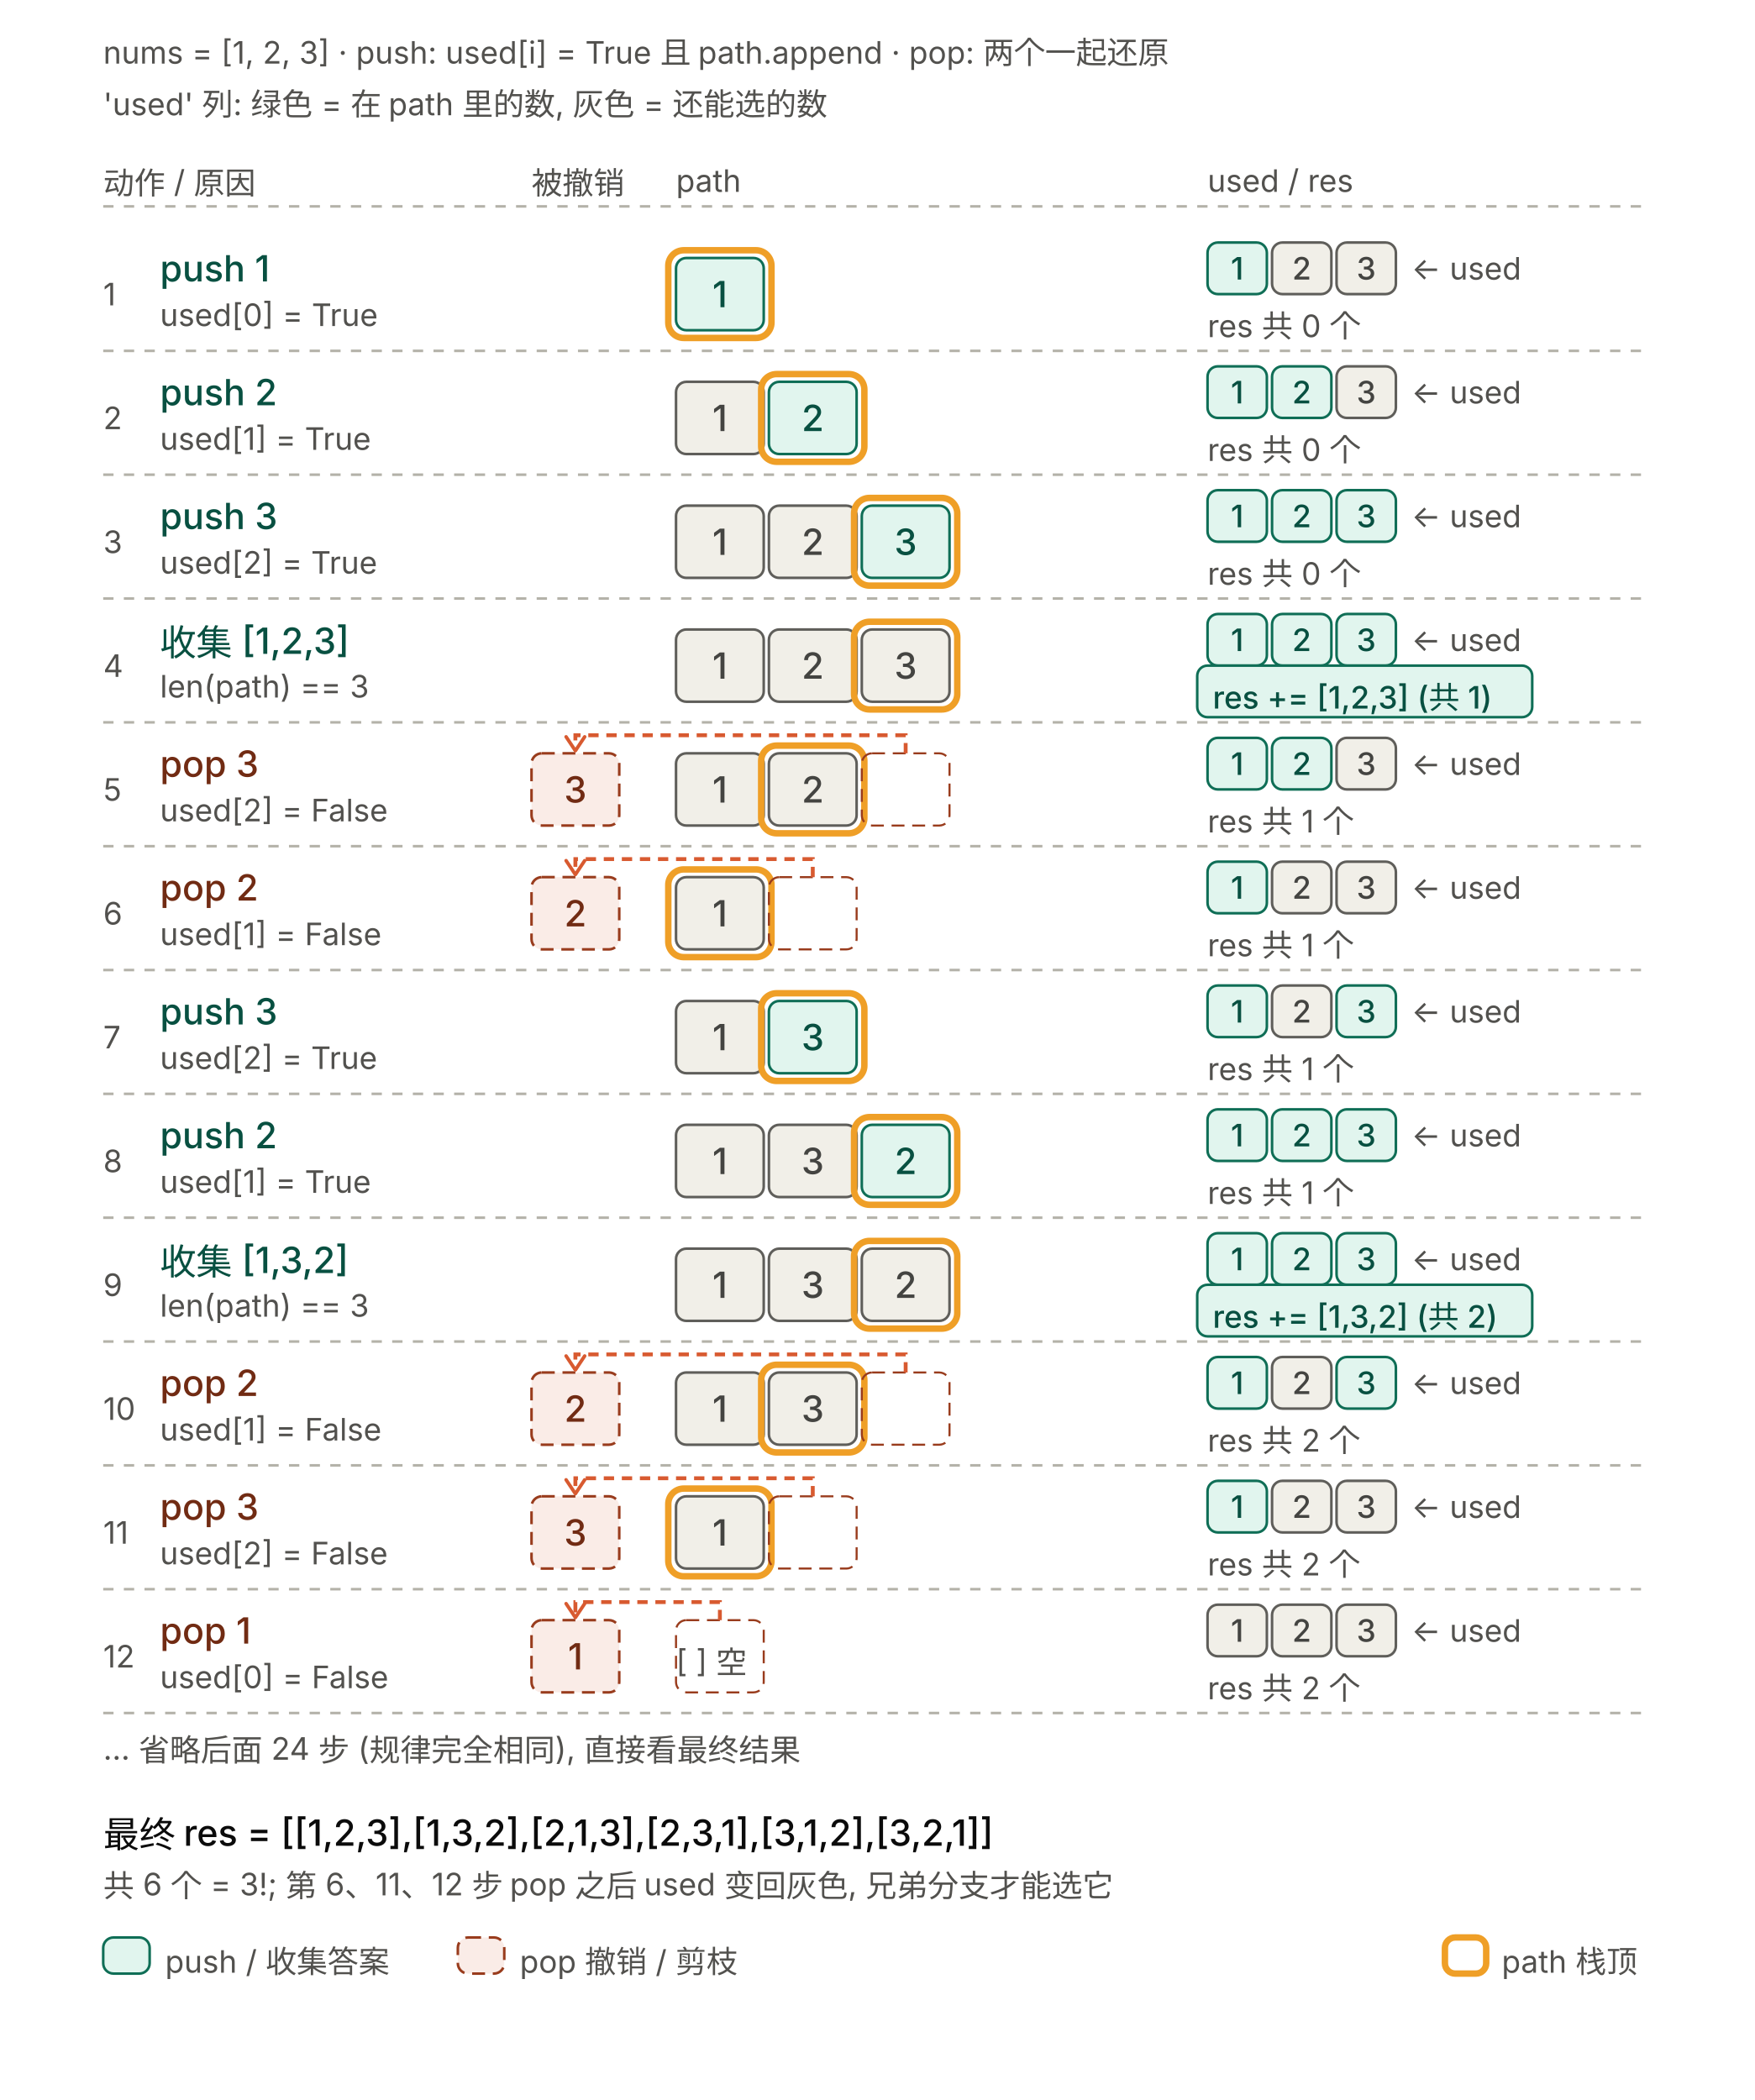
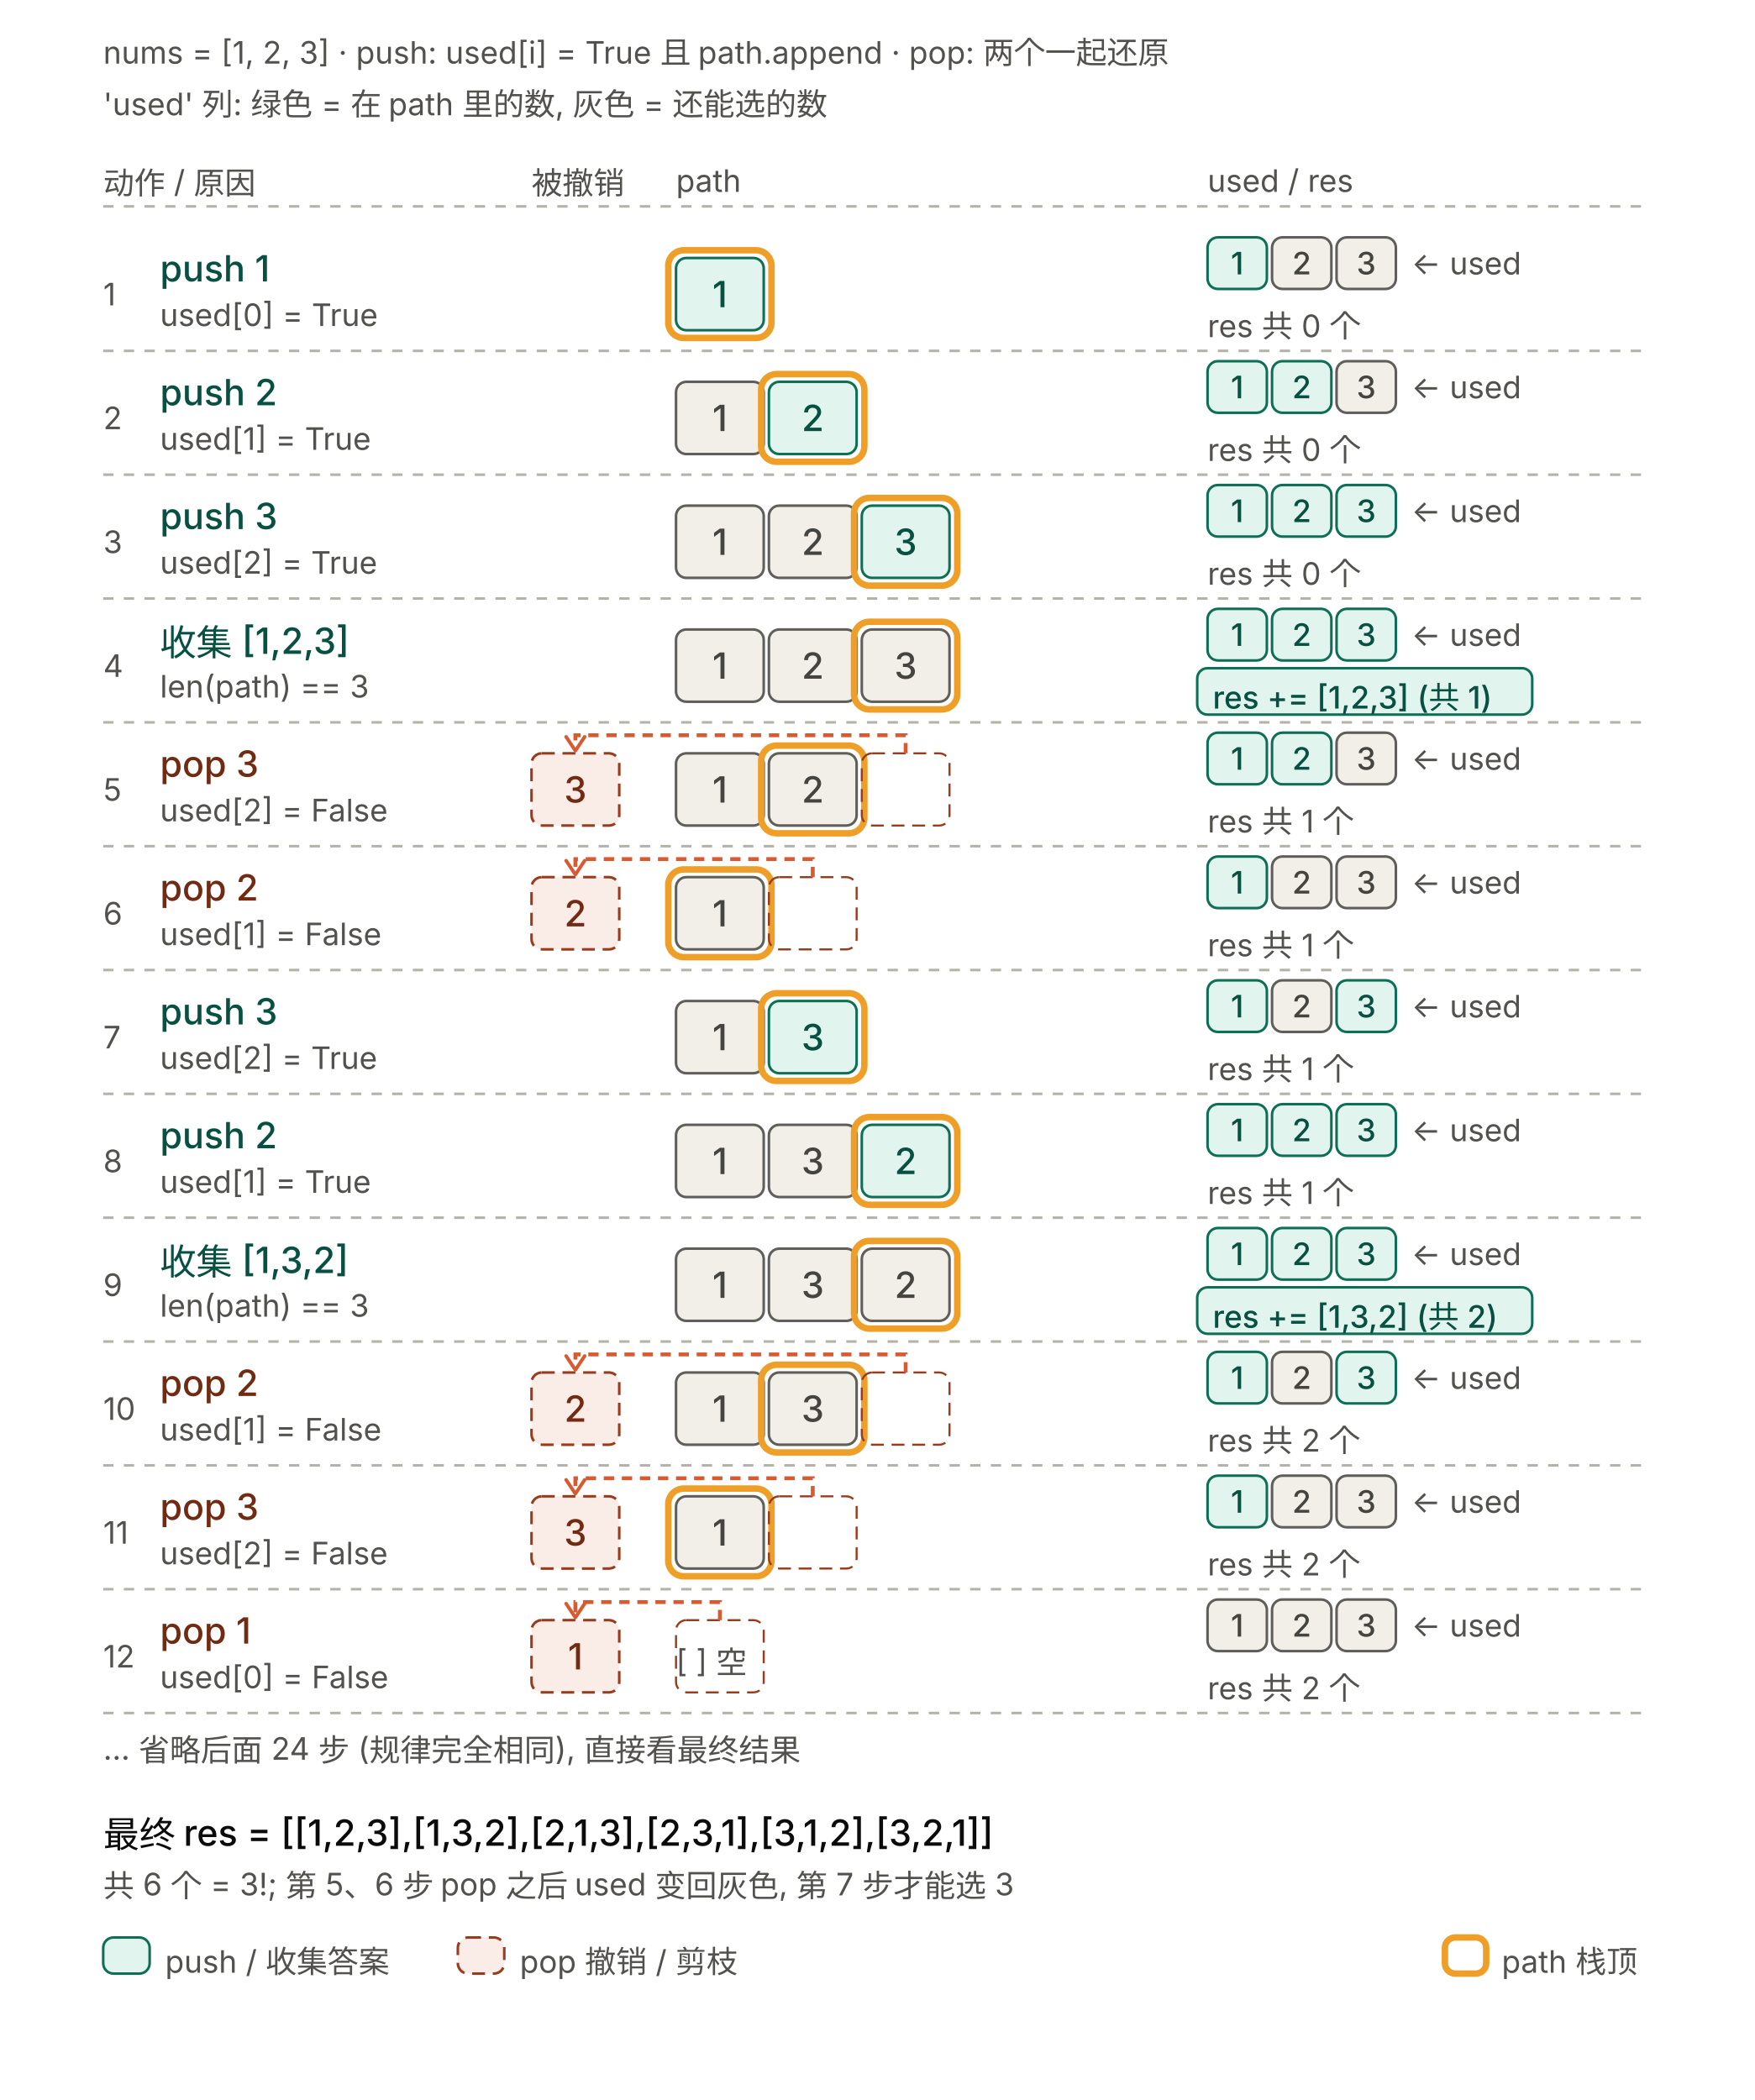
<svg xmlns="http://www.w3.org/2000/svg" width="100%" viewBox="0 0 680 814" role="img" font-family="ui-sans-serif, system-ui, -apple-system, &quot;PingFang SC&quot;, sans-serif">
  <defs>
    <marker id="arrow" viewBox="0 0 10 10" refX="8" refY="5" markerWidth="6" markerHeight="6" orient="auto-start-reverse">
      <path d="M2 1L8 5L2 9" fill="none" stroke="#52514E" stroke-width="1.5" stroke-linecap="round" stroke-linejoin="round" />
    </marker>
    <marker id="arrowG" viewBox="0 0 10 10" refX="8" refY="5" markerWidth="6" markerHeight="6" orient="auto-start-reverse">
      <path d="M2 1L8 5L2 9" fill="none" stroke="#0F6E56" stroke-width="1.5" stroke-linecap="round" stroke-linejoin="round" />
    </marker>
    <marker id="arrowR" viewBox="0 0 10 10" refX="8" refY="5" markerWidth="6" markerHeight="6" orient="auto-start-reverse">
      <path d="M2 1L8 5L2 9" fill="none" stroke="#D85A30" stroke-width="1.5" stroke-linecap="round" stroke-linejoin="round" />
    </marker>
  </defs>
  <text x="40" y="18" font-size="12" fill="#52514E" font-weight="400" text-anchor="start" dominant-baseline="central">nums = [1, 2, 3] · push: used[i] = True 且 path.append · pop: 两个一起还原</text>
  <text x="40" y="38" font-size="12" fill="#52514E" font-weight="400" text-anchor="start" dominant-baseline="central">'used' 列: 绿色 = 在 path 里的数, 灰色 = 还能选的数</text>
  <text x="40" y="70" font-size="12" fill="#52514E" font-weight="400" text-anchor="start" dominant-baseline="central">动作 / 原因</text>
  <text x="206" y="70" font-size="12" fill="#52514E" font-weight="400" text-anchor="start" dominant-baseline="central">被撤销</text>
  <text x="262" y="70" font-size="12" fill="#52514E" font-weight="400" text-anchor="start" dominant-baseline="central">path</text>
  <text x="468" y="70" font-size="12" fill="#52514E" font-weight="400" text-anchor="start" dominant-baseline="central">used / res</text>
  <line x1="40" y1="80" x2="640" y2="80" stroke="#B4B2A9" stroke-width="1" stroke-dasharray="4 4" />
  <text x="40" y="114" font-size="12" fill="#52514E" font-weight="400" text-anchor="start" dominant-baseline="central">1</text>
  <text x="62" y="104" font-size="14" fill="#085041" font-weight="500" text-anchor="start" dominant-baseline="central">push 1</text>
  <text x="62" y="122" font-size="12" fill="#52514E" font-weight="400" text-anchor="start" dominant-baseline="central">used[0] = True</text>
  <rect x="262" y="100" width="34" height="28" rx="4" fill="#E1F5EE" stroke="#0F6E56" stroke-width="1" />
  <text x="279" y="114" font-size="14" fill="#085041" font-weight="500" text-anchor="middle" dominant-baseline="central">1</text>
  <rect x="259" y="97" width="40" height="34" rx="6" fill="none" stroke="#EF9F27" stroke-width="2.5" />
-   <rect x="468" y="94" width="23" height="20" rx="4" fill="#E1F5EE" stroke="#0F6E56" stroke-width="1" />
-   <text x="479.5" y="104" font-size="12" fill="#085041" font-weight="500" text-anchor="middle" dominant-baseline="central">1</text>
-   <rect x="493" y="94" width="23" height="20" rx="4" fill="#F1EFE8" stroke="#5F5E5A" stroke-width="1" />
-   <text x="504.5" y="104" font-size="12" fill="#444441" font-weight="500" text-anchor="middle" dominant-baseline="central">2</text>
-   <rect x="518" y="94" width="23" height="20" rx="4" fill="#F1EFE8" stroke="#5F5E5A" stroke-width="1" />
-   <text x="529.5" y="104" font-size="12" fill="#444441" font-weight="500" text-anchor="middle" dominant-baseline="central">3</text>
-   <text x="547" y="104" font-size="12" fill="#52514E" font-weight="400" text-anchor="start" dominant-baseline="central">← used</text>
+   <rect x="468" y="92" width="23" height="20" rx="4" fill="#E1F5EE" stroke="#0F6E56" stroke-width="1" />
+   <text x="479.5" y="102" font-size="12" fill="#085041" font-weight="500" text-anchor="middle" dominant-baseline="central">1</text>
+   <rect x="493" y="92" width="23" height="20" rx="4" fill="#F1EFE8" stroke="#5F5E5A" stroke-width="1" />
+   <text x="504.5" y="102" font-size="12" fill="#444441" font-weight="500" text-anchor="middle" dominant-baseline="central">2</text>
+   <rect x="518" y="92" width="23" height="20" rx="4" fill="#F1EFE8" stroke="#5F5E5A" stroke-width="1" />
+   <text x="529.5" y="102" font-size="12" fill="#444441" font-weight="500" text-anchor="middle" dominant-baseline="central">3</text>
+   <text x="547" y="102" font-size="12" fill="#52514E" font-weight="400" text-anchor="start" dominant-baseline="central">← used</text>
  <text x="468" y="124" font-size="12" fill="#52514E" font-weight="400" text-anchor="start" dominant-baseline="central">res 共 0 个</text>
  <line x1="40" y1="136" x2="640" y2="136" stroke="#B4B2A9" stroke-width="1" stroke-dasharray="4 4" />
  <text x="40" y="162" font-size="12" fill="#52514E" font-weight="400" text-anchor="start" dominant-baseline="central">2</text>
  <text x="62" y="152" font-size="14" fill="#085041" font-weight="500" text-anchor="start" dominant-baseline="central">push 2</text>
  <text x="62" y="170" font-size="12" fill="#52514E" font-weight="400" text-anchor="start" dominant-baseline="central">used[1] = True</text>
  <rect x="262" y="148" width="34" height="28" rx="4" fill="#F1EFE8" stroke="#5F5E5A" stroke-width="1" />
  <text x="279" y="162" font-size="14" fill="#444441" font-weight="500" text-anchor="middle" dominant-baseline="central">1</text>
  <rect x="298" y="148" width="34" height="28" rx="4" fill="#E1F5EE" stroke="#0F6E56" stroke-width="1" />
  <text x="315" y="162" font-size="14" fill="#085041" font-weight="500" text-anchor="middle" dominant-baseline="central">2</text>
  <rect x="295" y="145" width="40" height="34" rx="6" fill="none" stroke="#EF9F27" stroke-width="2.5" />
-   <rect x="468" y="142" width="23" height="20" rx="4" fill="#E1F5EE" stroke="#0F6E56" stroke-width="1" />
-   <text x="479.5" y="152" font-size="12" fill="#085041" font-weight="500" text-anchor="middle" dominant-baseline="central">1</text>
-   <rect x="493" y="142" width="23" height="20" rx="4" fill="#E1F5EE" stroke="#0F6E56" stroke-width="1" />
-   <text x="504.5" y="152" font-size="12" fill="#085041" font-weight="500" text-anchor="middle" dominant-baseline="central">2</text>
-   <rect x="518" y="142" width="23" height="20" rx="4" fill="#F1EFE8" stroke="#5F5E5A" stroke-width="1" />
-   <text x="529.5" y="152" font-size="12" fill="#444441" font-weight="500" text-anchor="middle" dominant-baseline="central">3</text>
-   <text x="547" y="152" font-size="12" fill="#52514E" font-weight="400" text-anchor="start" dominant-baseline="central">← used</text>
+   <rect x="468" y="140" width="23" height="20" rx="4" fill="#E1F5EE" stroke="#0F6E56" stroke-width="1" />
+   <text x="479.5" y="150" font-size="12" fill="#085041" font-weight="500" text-anchor="middle" dominant-baseline="central">1</text>
+   <rect x="493" y="140" width="23" height="20" rx="4" fill="#E1F5EE" stroke="#0F6E56" stroke-width="1" />
+   <text x="504.5" y="150" font-size="12" fill="#085041" font-weight="500" text-anchor="middle" dominant-baseline="central">2</text>
+   <rect x="518" y="140" width="23" height="20" rx="4" fill="#F1EFE8" stroke="#5F5E5A" stroke-width="1" />
+   <text x="529.5" y="150" font-size="12" fill="#444441" font-weight="500" text-anchor="middle" dominant-baseline="central">3</text>
+   <text x="547" y="150" font-size="12" fill="#52514E" font-weight="400" text-anchor="start" dominant-baseline="central">← used</text>
  <text x="468" y="172" font-size="12" fill="#52514E" font-weight="400" text-anchor="start" dominant-baseline="central">res 共 0 个</text>
  <line x1="40" y1="184" x2="640" y2="184" stroke="#B4B2A9" stroke-width="1" stroke-dasharray="4 4" />
  <text x="40" y="210" font-size="12" fill="#52514E" font-weight="400" text-anchor="start" dominant-baseline="central">3</text>
  <text x="62" y="200" font-size="14" fill="#085041" font-weight="500" text-anchor="start" dominant-baseline="central">push 3</text>
  <text x="62" y="218" font-size="12" fill="#52514E" font-weight="400" text-anchor="start" dominant-baseline="central">used[2] = True</text>
  <rect x="262" y="196" width="34" height="28" rx="4" fill="#F1EFE8" stroke="#5F5E5A" stroke-width="1" />
  <text x="279" y="210" font-size="14" fill="#444441" font-weight="500" text-anchor="middle" dominant-baseline="central">1</text>
  <rect x="298" y="196" width="34" height="28" rx="4" fill="#F1EFE8" stroke="#5F5E5A" stroke-width="1" />
  <text x="315" y="210" font-size="14" fill="#444441" font-weight="500" text-anchor="middle" dominant-baseline="central">2</text>
  <rect x="334" y="196" width="34" height="28" rx="4" fill="#E1F5EE" stroke="#0F6E56" stroke-width="1" />
  <text x="351" y="210" font-size="14" fill="#085041" font-weight="500" text-anchor="middle" dominant-baseline="central">3</text>
  <rect x="331" y="193" width="40" height="34" rx="6" fill="none" stroke="#EF9F27" stroke-width="2.5" />
-   <rect x="468" y="190" width="23" height="20" rx="4" fill="#E1F5EE" stroke="#0F6E56" stroke-width="1" />
-   <text x="479.5" y="200" font-size="12" fill="#085041" font-weight="500" text-anchor="middle" dominant-baseline="central">1</text>
-   <rect x="493" y="190" width="23" height="20" rx="4" fill="#E1F5EE" stroke="#0F6E56" stroke-width="1" />
-   <text x="504.5" y="200" font-size="12" fill="#085041" font-weight="500" text-anchor="middle" dominant-baseline="central">2</text>
-   <rect x="518" y="190" width="23" height="20" rx="4" fill="#E1F5EE" stroke="#0F6E56" stroke-width="1" />
-   <text x="529.5" y="200" font-size="12" fill="#085041" font-weight="500" text-anchor="middle" dominant-baseline="central">3</text>
-   <text x="547" y="200" font-size="12" fill="#52514E" font-weight="400" text-anchor="start" dominant-baseline="central">← used</text>
+   <rect x="468" y="188" width="23" height="20" rx="4" fill="#E1F5EE" stroke="#0F6E56" stroke-width="1" />
+   <text x="479.5" y="198" font-size="12" fill="#085041" font-weight="500" text-anchor="middle" dominant-baseline="central">1</text>
+   <rect x="493" y="188" width="23" height="20" rx="4" fill="#E1F5EE" stroke="#0F6E56" stroke-width="1" />
+   <text x="504.5" y="198" font-size="12" fill="#085041" font-weight="500" text-anchor="middle" dominant-baseline="central">2</text>
+   <rect x="518" y="188" width="23" height="20" rx="4" fill="#E1F5EE" stroke="#0F6E56" stroke-width="1" />
+   <text x="529.5" y="198" font-size="12" fill="#085041" font-weight="500" text-anchor="middle" dominant-baseline="central">3</text>
+   <text x="547" y="198" font-size="12" fill="#52514E" font-weight="400" text-anchor="start" dominant-baseline="central">← used</text>
  <text x="468" y="220" font-size="12" fill="#52514E" font-weight="400" text-anchor="start" dominant-baseline="central">res 共 0 个</text>
  <line x1="40" y1="232" x2="640" y2="232" stroke="#B4B2A9" stroke-width="1" stroke-dasharray="4 4" />
  <text x="40" y="258" font-size="12" fill="#52514E" font-weight="400" text-anchor="start" dominant-baseline="central">4</text>
  <text x="62" y="248" font-size="14" fill="#085041" font-weight="500" text-anchor="start" dominant-baseline="central">收集 [1,2,3]</text>
  <text x="62" y="266" font-size="12" fill="#52514E" font-weight="400" text-anchor="start" dominant-baseline="central">len(path) == 3</text>
  <rect x="262" y="244" width="34" height="28" rx="4" fill="#F1EFE8" stroke="#5F5E5A" stroke-width="1" />
  <text x="279" y="258" font-size="14" fill="#444441" font-weight="500" text-anchor="middle" dominant-baseline="central">1</text>
  <rect x="298" y="244" width="34" height="28" rx="4" fill="#F1EFE8" stroke="#5F5E5A" stroke-width="1" />
  <text x="315" y="258" font-size="14" fill="#444441" font-weight="500" text-anchor="middle" dominant-baseline="central">2</text>
  <rect x="334" y="244" width="34" height="28" rx="4" fill="#F1EFE8" stroke="#5F5E5A" stroke-width="1" />
  <text x="351" y="258" font-size="14" fill="#444441" font-weight="500" text-anchor="middle" dominant-baseline="central">3</text>
  <rect x="331" y="241" width="40" height="34" rx="6" fill="none" stroke="#EF9F27" stroke-width="2.5" />
-   <rect x="468" y="238" width="23" height="20" rx="4" fill="#E1F5EE" stroke="#0F6E56" stroke-width="1" />
-   <text x="479.5" y="248" font-size="12" fill="#085041" font-weight="500" text-anchor="middle" dominant-baseline="central">1</text>
-   <rect x="493" y="238" width="23" height="20" rx="4" fill="#E1F5EE" stroke="#0F6E56" stroke-width="1" />
-   <text x="504.5" y="248" font-size="12" fill="#085041" font-weight="500" text-anchor="middle" dominant-baseline="central">2</text>
-   <rect x="518" y="238" width="23" height="20" rx="4" fill="#E1F5EE" stroke="#0F6E56" stroke-width="1" />
-   <text x="529.5" y="248" font-size="12" fill="#085041" font-weight="500" text-anchor="middle" dominant-baseline="central">3</text>
-   <text x="547" y="248" font-size="12" fill="#52514E" font-weight="400" text-anchor="start" dominant-baseline="central">← used</text>
-   <rect x="464" y="258" width="129.84" height="20" rx="4" fill="#E1F5EE" stroke="#0F6E56" stroke-width="1" />
+   <rect x="468" y="236" width="23" height="20" rx="4" fill="#E1F5EE" stroke="#0F6E56" stroke-width="1" />
+   <text x="479.5" y="246" font-size="12" fill="#085041" font-weight="500" text-anchor="middle" dominant-baseline="central">1</text>
+   <rect x="493" y="236" width="23" height="20" rx="4" fill="#E1F5EE" stroke="#0F6E56" stroke-width="1" />
+   <text x="504.5" y="246" font-size="12" fill="#085041" font-weight="500" text-anchor="middle" dominant-baseline="central">2</text>
+   <rect x="518" y="236" width="23" height="20" rx="4" fill="#E1F5EE" stroke="#0F6E56" stroke-width="1" />
+   <text x="529.5" y="246" font-size="12" fill="#085041" font-weight="500" text-anchor="middle" dominant-baseline="central">3</text>
+   <text x="547" y="246" font-size="12" fill="#52514E" font-weight="400" text-anchor="start" dominant-baseline="central">← used</text>
+   <rect x="464" y="259" width="129.84" height="18" rx="4" fill="#E1F5EE" stroke="#0F6E56" stroke-width="1" />
  <text x="470" y="268" font-size="12" fill="#085041" font-weight="500" text-anchor="start" dominant-baseline="central">res += [1,2,3] (共 1)</text>
  <line x1="40" y1="280" x2="640" y2="280" stroke="#B4B2A9" stroke-width="1" stroke-dasharray="4 4" />
  <text x="40" y="306" font-size="12" fill="#52514E" font-weight="400" text-anchor="start" dominant-baseline="central">5</text>
  <text x="62" y="296" font-size="14" fill="#712B13" font-weight="500" text-anchor="start" dominant-baseline="central">pop 3</text>
  <text x="62" y="314" font-size="12" fill="#52514E" font-weight="400" text-anchor="start" dominant-baseline="central">used[2] = False</text>
  <rect x="262" y="292" width="34" height="28" rx="4" fill="#F1EFE8" stroke="#5F5E5A" stroke-width="1" />
  <text x="279" y="306" font-size="14" fill="#444441" font-weight="500" text-anchor="middle" dominant-baseline="central">1</text>
  <rect x="298" y="292" width="34" height="28" rx="4" fill="#F1EFE8" stroke="#5F5E5A" stroke-width="1" />
  <text x="315" y="306" font-size="14" fill="#444441" font-weight="500" text-anchor="middle" dominant-baseline="central">2</text>
  <rect x="295" y="289" width="40" height="34" rx="6" fill="none" stroke="#EF9F27" stroke-width="2.5" />
  <rect x="206" y="292" width="34" height="28" rx="4" fill="#FAECE7" stroke="#993C1D" stroke-width="1" stroke-dasharray="5 3" />
  <text x="223" y="306" font-size="14" fill="#712B13" font-weight="500" text-anchor="middle" dominant-baseline="central">3</text>
  <rect x="334" y="292" width="34" height="28" rx="4" fill="none" stroke="#993C1D" stroke-width="0.8" stroke-dasharray="5 3" />
  <path d="M351 292 L351 285 L223 285 L223 291" fill="none" stroke="#D85A30" stroke-width="1.5" stroke-dasharray="4 3" marker-end="url(#arrowR)" />
-   <rect x="468" y="286" width="23" height="20" rx="4" fill="#E1F5EE" stroke="#0F6E56" stroke-width="1" />
-   <text x="479.5" y="296" font-size="12" fill="#085041" font-weight="500" text-anchor="middle" dominant-baseline="central">1</text>
-   <rect x="493" y="286" width="23" height="20" rx="4" fill="#E1F5EE" stroke="#0F6E56" stroke-width="1" />
-   <text x="504.5" y="296" font-size="12" fill="#085041" font-weight="500" text-anchor="middle" dominant-baseline="central">2</text>
-   <rect x="518" y="286" width="23" height="20" rx="4" fill="#F1EFE8" stroke="#5F5E5A" stroke-width="1" />
-   <text x="529.5" y="296" font-size="12" fill="#444441" font-weight="500" text-anchor="middle" dominant-baseline="central">3</text>
-   <text x="547" y="296" font-size="12" fill="#52514E" font-weight="400" text-anchor="start" dominant-baseline="central">← used</text>
+   <rect x="468" y="284" width="23" height="20" rx="4" fill="#E1F5EE" stroke="#0F6E56" stroke-width="1" />
+   <text x="479.5" y="294" font-size="12" fill="#085041" font-weight="500" text-anchor="middle" dominant-baseline="central">1</text>
+   <rect x="493" y="284" width="23" height="20" rx="4" fill="#E1F5EE" stroke="#0F6E56" stroke-width="1" />
+   <text x="504.5" y="294" font-size="12" fill="#085041" font-weight="500" text-anchor="middle" dominant-baseline="central">2</text>
+   <rect x="518" y="284" width="23" height="20" rx="4" fill="#F1EFE8" stroke="#5F5E5A" stroke-width="1" />
+   <text x="529.5" y="294" font-size="12" fill="#444441" font-weight="500" text-anchor="middle" dominant-baseline="central">3</text>
+   <text x="547" y="294" font-size="12" fill="#52514E" font-weight="400" text-anchor="start" dominant-baseline="central">← used</text>
  <text x="468" y="316" font-size="12" fill="#52514E" font-weight="400" text-anchor="start" dominant-baseline="central">res 共 1 个</text>
  <line x1="40" y1="328" x2="640" y2="328" stroke="#B4B2A9" stroke-width="1" stroke-dasharray="4 4" />
  <text x="40" y="354" font-size="12" fill="#52514E" font-weight="400" text-anchor="start" dominant-baseline="central">6</text>
  <text x="62" y="344" font-size="14" fill="#712B13" font-weight="500" text-anchor="start" dominant-baseline="central">pop 2</text>
  <text x="62" y="362" font-size="12" fill="#52514E" font-weight="400" text-anchor="start" dominant-baseline="central">used[1] = False</text>
  <rect x="262" y="340" width="34" height="28" rx="4" fill="#F1EFE8" stroke="#5F5E5A" stroke-width="1" />
  <text x="279" y="354" font-size="14" fill="#444441" font-weight="500" text-anchor="middle" dominant-baseline="central">1</text>
  <rect x="259" y="337" width="40" height="34" rx="6" fill="none" stroke="#EF9F27" stroke-width="2.5" />
  <rect x="206" y="340" width="34" height="28" rx="4" fill="#FAECE7" stroke="#993C1D" stroke-width="1" stroke-dasharray="5 3" />
  <text x="223" y="354" font-size="14" fill="#712B13" font-weight="500" text-anchor="middle" dominant-baseline="central">2</text>
  <rect x="298" y="340" width="34" height="28" rx="4" fill="none" stroke="#993C1D" stroke-width="0.8" stroke-dasharray="5 3" />
  <path d="M315 340 L315 333 L223 333 L223 339" fill="none" stroke="#D85A30" stroke-width="1.5" stroke-dasharray="4 3" marker-end="url(#arrowR)" />
-   <rect x="468" y="334" width="23" height="20" rx="4" fill="#E1F5EE" stroke="#0F6E56" stroke-width="1" />
-   <text x="479.5" y="344" font-size="12" fill="#085041" font-weight="500" text-anchor="middle" dominant-baseline="central">1</text>
-   <rect x="493" y="334" width="23" height="20" rx="4" fill="#F1EFE8" stroke="#5F5E5A" stroke-width="1" />
-   <text x="504.5" y="344" font-size="12" fill="#444441" font-weight="500" text-anchor="middle" dominant-baseline="central">2</text>
-   <rect x="518" y="334" width="23" height="20" rx="4" fill="#F1EFE8" stroke="#5F5E5A" stroke-width="1" />
-   <text x="529.5" y="344" font-size="12" fill="#444441" font-weight="500" text-anchor="middle" dominant-baseline="central">3</text>
-   <text x="547" y="344" font-size="12" fill="#52514E" font-weight="400" text-anchor="start" dominant-baseline="central">← used</text>
+   <rect x="468" y="332" width="23" height="20" rx="4" fill="#E1F5EE" stroke="#0F6E56" stroke-width="1" />
+   <text x="479.5" y="342" font-size="12" fill="#085041" font-weight="500" text-anchor="middle" dominant-baseline="central">1</text>
+   <rect x="493" y="332" width="23" height="20" rx="4" fill="#F1EFE8" stroke="#5F5E5A" stroke-width="1" />
+   <text x="504.5" y="342" font-size="12" fill="#444441" font-weight="500" text-anchor="middle" dominant-baseline="central">2</text>
+   <rect x="518" y="332" width="23" height="20" rx="4" fill="#F1EFE8" stroke="#5F5E5A" stroke-width="1" />
+   <text x="529.5" y="342" font-size="12" fill="#444441" font-weight="500" text-anchor="middle" dominant-baseline="central">3</text>
+   <text x="547" y="342" font-size="12" fill="#52514E" font-weight="400" text-anchor="start" dominant-baseline="central">← used</text>
  <text x="468" y="364" font-size="12" fill="#52514E" font-weight="400" text-anchor="start" dominant-baseline="central">res 共 1 个</text>
  <line x1="40" y1="376" x2="640" y2="376" stroke="#B4B2A9" stroke-width="1" stroke-dasharray="4 4" />
  <text x="40" y="402" font-size="12" fill="#52514E" font-weight="400" text-anchor="start" dominant-baseline="central">7</text>
  <text x="62" y="392" font-size="14" fill="#085041" font-weight="500" text-anchor="start" dominant-baseline="central">push 3</text>
  <text x="62" y="410" font-size="12" fill="#52514E" font-weight="400" text-anchor="start" dominant-baseline="central">used[2] = True</text>
  <rect x="262" y="388" width="34" height="28" rx="4" fill="#F1EFE8" stroke="#5F5E5A" stroke-width="1" />
  <text x="279" y="402" font-size="14" fill="#444441" font-weight="500" text-anchor="middle" dominant-baseline="central">1</text>
  <rect x="298" y="388" width="34" height="28" rx="4" fill="#E1F5EE" stroke="#0F6E56" stroke-width="1" />
  <text x="315" y="402" font-size="14" fill="#085041" font-weight="500" text-anchor="middle" dominant-baseline="central">3</text>
  <rect x="295" y="385" width="40" height="34" rx="6" fill="none" stroke="#EF9F27" stroke-width="2.5" />
-   <rect x="468" y="382" width="23" height="20" rx="4" fill="#E1F5EE" stroke="#0F6E56" stroke-width="1" />
-   <text x="479.5" y="392" font-size="12" fill="#085041" font-weight="500" text-anchor="middle" dominant-baseline="central">1</text>
-   <rect x="493" y="382" width="23" height="20" rx="4" fill="#F1EFE8" stroke="#5F5E5A" stroke-width="1" />
-   <text x="504.5" y="392" font-size="12" fill="#444441" font-weight="500" text-anchor="middle" dominant-baseline="central">2</text>
-   <rect x="518" y="382" width="23" height="20" rx="4" fill="#E1F5EE" stroke="#0F6E56" stroke-width="1" />
-   <text x="529.5" y="392" font-size="12" fill="#085041" font-weight="500" text-anchor="middle" dominant-baseline="central">3</text>
-   <text x="547" y="392" font-size="12" fill="#52514E" font-weight="400" text-anchor="start" dominant-baseline="central">← used</text>
+   <rect x="468" y="380" width="23" height="20" rx="4" fill="#E1F5EE" stroke="#0F6E56" stroke-width="1" />
+   <text x="479.5" y="390" font-size="12" fill="#085041" font-weight="500" text-anchor="middle" dominant-baseline="central">1</text>
+   <rect x="493" y="380" width="23" height="20" rx="4" fill="#F1EFE8" stroke="#5F5E5A" stroke-width="1" />
+   <text x="504.5" y="390" font-size="12" fill="#444441" font-weight="500" text-anchor="middle" dominant-baseline="central">2</text>
+   <rect x="518" y="380" width="23" height="20" rx="4" fill="#E1F5EE" stroke="#0F6E56" stroke-width="1" />
+   <text x="529.5" y="390" font-size="12" fill="#085041" font-weight="500" text-anchor="middle" dominant-baseline="central">3</text>
+   <text x="547" y="390" font-size="12" fill="#52514E" font-weight="400" text-anchor="start" dominant-baseline="central">← used</text>
  <text x="468" y="412" font-size="12" fill="#52514E" font-weight="400" text-anchor="start" dominant-baseline="central">res 共 1 个</text>
  <line x1="40" y1="424" x2="640" y2="424" stroke="#B4B2A9" stroke-width="1" stroke-dasharray="4 4" />
  <text x="40" y="450" font-size="12" fill="#52514E" font-weight="400" text-anchor="start" dominant-baseline="central">8</text>
  <text x="62" y="440" font-size="14" fill="#085041" font-weight="500" text-anchor="start" dominant-baseline="central">push 2</text>
  <text x="62" y="458" font-size="12" fill="#52514E" font-weight="400" text-anchor="start" dominant-baseline="central">used[1] = True</text>
  <rect x="262" y="436" width="34" height="28" rx="4" fill="#F1EFE8" stroke="#5F5E5A" stroke-width="1" />
  <text x="279" y="450" font-size="14" fill="#444441" font-weight="500" text-anchor="middle" dominant-baseline="central">1</text>
  <rect x="298" y="436" width="34" height="28" rx="4" fill="#F1EFE8" stroke="#5F5E5A" stroke-width="1" />
  <text x="315" y="450" font-size="14" fill="#444441" font-weight="500" text-anchor="middle" dominant-baseline="central">3</text>
  <rect x="334" y="436" width="34" height="28" rx="4" fill="#E1F5EE" stroke="#0F6E56" stroke-width="1" />
  <text x="351" y="450" font-size="14" fill="#085041" font-weight="500" text-anchor="middle" dominant-baseline="central">2</text>
  <rect x="331" y="433" width="40" height="34" rx="6" fill="none" stroke="#EF9F27" stroke-width="2.5" />
-   <rect x="468" y="430" width="23" height="20" rx="4" fill="#E1F5EE" stroke="#0F6E56" stroke-width="1" />
-   <text x="479.5" y="440" font-size="12" fill="#085041" font-weight="500" text-anchor="middle" dominant-baseline="central">1</text>
-   <rect x="493" y="430" width="23" height="20" rx="4" fill="#E1F5EE" stroke="#0F6E56" stroke-width="1" />
-   <text x="504.5" y="440" font-size="12" fill="#085041" font-weight="500" text-anchor="middle" dominant-baseline="central">2</text>
-   <rect x="518" y="430" width="23" height="20" rx="4" fill="#E1F5EE" stroke="#0F6E56" stroke-width="1" />
-   <text x="529.5" y="440" font-size="12" fill="#085041" font-weight="500" text-anchor="middle" dominant-baseline="central">3</text>
-   <text x="547" y="440" font-size="12" fill="#52514E" font-weight="400" text-anchor="start" dominant-baseline="central">← used</text>
+   <rect x="468" y="428" width="23" height="20" rx="4" fill="#E1F5EE" stroke="#0F6E56" stroke-width="1" />
+   <text x="479.5" y="438" font-size="12" fill="#085041" font-weight="500" text-anchor="middle" dominant-baseline="central">1</text>
+   <rect x="493" y="428" width="23" height="20" rx="4" fill="#E1F5EE" stroke="#0F6E56" stroke-width="1" />
+   <text x="504.5" y="438" font-size="12" fill="#085041" font-weight="500" text-anchor="middle" dominant-baseline="central">2</text>
+   <rect x="518" y="428" width="23" height="20" rx="4" fill="#E1F5EE" stroke="#0F6E56" stroke-width="1" />
+   <text x="529.5" y="438" font-size="12" fill="#085041" font-weight="500" text-anchor="middle" dominant-baseline="central">3</text>
+   <text x="547" y="438" font-size="12" fill="#52514E" font-weight="400" text-anchor="start" dominant-baseline="central">← used</text>
  <text x="468" y="460" font-size="12" fill="#52514E" font-weight="400" text-anchor="start" dominant-baseline="central">res 共 1 个</text>
  <line x1="40" y1="472" x2="640" y2="472" stroke="#B4B2A9" stroke-width="1" stroke-dasharray="4 4" />
  <text x="40" y="498" font-size="12" fill="#52514E" font-weight="400" text-anchor="start" dominant-baseline="central">9</text>
  <text x="62" y="488" font-size="14" fill="#085041" font-weight="500" text-anchor="start" dominant-baseline="central">收集 [1,3,2]</text>
  <text x="62" y="506" font-size="12" fill="#52514E" font-weight="400" text-anchor="start" dominant-baseline="central">len(path) == 3</text>
  <rect x="262" y="484" width="34" height="28" rx="4" fill="#F1EFE8" stroke="#5F5E5A" stroke-width="1" />
  <text x="279" y="498" font-size="14" fill="#444441" font-weight="500" text-anchor="middle" dominant-baseline="central">1</text>
  <rect x="298" y="484" width="34" height="28" rx="4" fill="#F1EFE8" stroke="#5F5E5A" stroke-width="1" />
  <text x="315" y="498" font-size="14" fill="#444441" font-weight="500" text-anchor="middle" dominant-baseline="central">3</text>
  <rect x="334" y="484" width="34" height="28" rx="4" fill="#F1EFE8" stroke="#5F5E5A" stroke-width="1" />
  <text x="351" y="498" font-size="14" fill="#444441" font-weight="500" text-anchor="middle" dominant-baseline="central">2</text>
  <rect x="331" y="481" width="40" height="34" rx="6" fill="none" stroke="#EF9F27" stroke-width="2.5" />
-   <rect x="468" y="478" width="23" height="20" rx="4" fill="#E1F5EE" stroke="#0F6E56" stroke-width="1" />
-   <text x="479.5" y="488" font-size="12" fill="#085041" font-weight="500" text-anchor="middle" dominant-baseline="central">1</text>
-   <rect x="493" y="478" width="23" height="20" rx="4" fill="#E1F5EE" stroke="#0F6E56" stroke-width="1" />
-   <text x="504.5" y="488" font-size="12" fill="#085041" font-weight="500" text-anchor="middle" dominant-baseline="central">2</text>
-   <rect x="518" y="478" width="23" height="20" rx="4" fill="#E1F5EE" stroke="#0F6E56" stroke-width="1" />
-   <text x="529.5" y="488" font-size="12" fill="#085041" font-weight="500" text-anchor="middle" dominant-baseline="central">3</text>
-   <text x="547" y="488" font-size="12" fill="#52514E" font-weight="400" text-anchor="start" dominant-baseline="central">← used</text>
-   <rect x="464" y="498" width="129.84" height="20" rx="4" fill="#E1F5EE" stroke="#0F6E56" stroke-width="1" />
+   <rect x="468" y="476" width="23" height="20" rx="4" fill="#E1F5EE" stroke="#0F6E56" stroke-width="1" />
+   <text x="479.5" y="486" font-size="12" fill="#085041" font-weight="500" text-anchor="middle" dominant-baseline="central">1</text>
+   <rect x="493" y="476" width="23" height="20" rx="4" fill="#E1F5EE" stroke="#0F6E56" stroke-width="1" />
+   <text x="504.5" y="486" font-size="12" fill="#085041" font-weight="500" text-anchor="middle" dominant-baseline="central">2</text>
+   <rect x="518" y="476" width="23" height="20" rx="4" fill="#E1F5EE" stroke="#0F6E56" stroke-width="1" />
+   <text x="529.5" y="486" font-size="12" fill="#085041" font-weight="500" text-anchor="middle" dominant-baseline="central">3</text>
+   <text x="547" y="486" font-size="12" fill="#52514E" font-weight="400" text-anchor="start" dominant-baseline="central">← used</text>
+   <rect x="464" y="499" width="129.84" height="18" rx="4" fill="#E1F5EE" stroke="#0F6E56" stroke-width="1" />
  <text x="470" y="508" font-size="12" fill="#085041" font-weight="500" text-anchor="start" dominant-baseline="central">res += [1,3,2] (共 2)</text>
  <line x1="40" y1="520" x2="640" y2="520" stroke="#B4B2A9" stroke-width="1" stroke-dasharray="4 4" />
  <text x="40" y="546" font-size="12" fill="#52514E" font-weight="400" text-anchor="start" dominant-baseline="central">10</text>
  <text x="62" y="536" font-size="14" fill="#712B13" font-weight="500" text-anchor="start" dominant-baseline="central">pop 2</text>
  <text x="62" y="554" font-size="12" fill="#52514E" font-weight="400" text-anchor="start" dominant-baseline="central">used[1] = False</text>
  <rect x="262" y="532" width="34" height="28" rx="4" fill="#F1EFE8" stroke="#5F5E5A" stroke-width="1" />
  <text x="279" y="546" font-size="14" fill="#444441" font-weight="500" text-anchor="middle" dominant-baseline="central">1</text>
  <rect x="298" y="532" width="34" height="28" rx="4" fill="#F1EFE8" stroke="#5F5E5A" stroke-width="1" />
  <text x="315" y="546" font-size="14" fill="#444441" font-weight="500" text-anchor="middle" dominant-baseline="central">3</text>
  <rect x="295" y="529" width="40" height="34" rx="6" fill="none" stroke="#EF9F27" stroke-width="2.5" />
  <rect x="206" y="532" width="34" height="28" rx="4" fill="#FAECE7" stroke="#993C1D" stroke-width="1" stroke-dasharray="5 3" />
  <text x="223" y="546" font-size="14" fill="#712B13" font-weight="500" text-anchor="middle" dominant-baseline="central">2</text>
  <rect x="334" y="532" width="34" height="28" rx="4" fill="none" stroke="#993C1D" stroke-width="0.8" stroke-dasharray="5 3" />
  <path d="M351 532 L351 525 L223 525 L223 531" fill="none" stroke="#D85A30" stroke-width="1.5" stroke-dasharray="4 3" marker-end="url(#arrowR)" />
-   <rect x="468" y="526" width="23" height="20" rx="4" fill="#E1F5EE" stroke="#0F6E56" stroke-width="1" />
-   <text x="479.5" y="536" font-size="12" fill="#085041" font-weight="500" text-anchor="middle" dominant-baseline="central">1</text>
-   <rect x="493" y="526" width="23" height="20" rx="4" fill="#F1EFE8" stroke="#5F5E5A" stroke-width="1" />
-   <text x="504.5" y="536" font-size="12" fill="#444441" font-weight="500" text-anchor="middle" dominant-baseline="central">2</text>
-   <rect x="518" y="526" width="23" height="20" rx="4" fill="#E1F5EE" stroke="#0F6E56" stroke-width="1" />
-   <text x="529.5" y="536" font-size="12" fill="#085041" font-weight="500" text-anchor="middle" dominant-baseline="central">3</text>
-   <text x="547" y="536" font-size="12" fill="#52514E" font-weight="400" text-anchor="start" dominant-baseline="central">← used</text>
+   <rect x="468" y="524" width="23" height="20" rx="4" fill="#E1F5EE" stroke="#0F6E56" stroke-width="1" />
+   <text x="479.5" y="534" font-size="12" fill="#085041" font-weight="500" text-anchor="middle" dominant-baseline="central">1</text>
+   <rect x="493" y="524" width="23" height="20" rx="4" fill="#F1EFE8" stroke="#5F5E5A" stroke-width="1" />
+   <text x="504.5" y="534" font-size="12" fill="#444441" font-weight="500" text-anchor="middle" dominant-baseline="central">2</text>
+   <rect x="518" y="524" width="23" height="20" rx="4" fill="#E1F5EE" stroke="#0F6E56" stroke-width="1" />
+   <text x="529.5" y="534" font-size="12" fill="#085041" font-weight="500" text-anchor="middle" dominant-baseline="central">3</text>
+   <text x="547" y="534" font-size="12" fill="#52514E" font-weight="400" text-anchor="start" dominant-baseline="central">← used</text>
  <text x="468" y="556" font-size="12" fill="#52514E" font-weight="400" text-anchor="start" dominant-baseline="central">res 共 2 个</text>
  <line x1="40" y1="568" x2="640" y2="568" stroke="#B4B2A9" stroke-width="1" stroke-dasharray="4 4" />
  <text x="40" y="594" font-size="12" fill="#52514E" font-weight="400" text-anchor="start" dominant-baseline="central">11</text>
  <text x="62" y="584" font-size="14" fill="#712B13" font-weight="500" text-anchor="start" dominant-baseline="central">pop 3</text>
  <text x="62" y="602" font-size="12" fill="#52514E" font-weight="400" text-anchor="start" dominant-baseline="central">used[2] = False</text>
  <rect x="262" y="580" width="34" height="28" rx="4" fill="#F1EFE8" stroke="#5F5E5A" stroke-width="1" />
  <text x="279" y="594" font-size="14" fill="#444441" font-weight="500" text-anchor="middle" dominant-baseline="central">1</text>
  <rect x="259" y="577" width="40" height="34" rx="6" fill="none" stroke="#EF9F27" stroke-width="2.5" />
  <rect x="206" y="580" width="34" height="28" rx="4" fill="#FAECE7" stroke="#993C1D" stroke-width="1" stroke-dasharray="5 3" />
  <text x="223" y="594" font-size="14" fill="#712B13" font-weight="500" text-anchor="middle" dominant-baseline="central">3</text>
  <rect x="298" y="580" width="34" height="28" rx="4" fill="none" stroke="#993C1D" stroke-width="0.8" stroke-dasharray="5 3" />
  <path d="M315 580 L315 573 L223 573 L223 579" fill="none" stroke="#D85A30" stroke-width="1.5" stroke-dasharray="4 3" marker-end="url(#arrowR)" />
-   <rect x="468" y="574" width="23" height="20" rx="4" fill="#E1F5EE" stroke="#0F6E56" stroke-width="1" />
-   <text x="479.5" y="584" font-size="12" fill="#085041" font-weight="500" text-anchor="middle" dominant-baseline="central">1</text>
-   <rect x="493" y="574" width="23" height="20" rx="4" fill="#F1EFE8" stroke="#5F5E5A" stroke-width="1" />
-   <text x="504.5" y="584" font-size="12" fill="#444441" font-weight="500" text-anchor="middle" dominant-baseline="central">2</text>
-   <rect x="518" y="574" width="23" height="20" rx="4" fill="#F1EFE8" stroke="#5F5E5A" stroke-width="1" />
-   <text x="529.5" y="584" font-size="12" fill="#444441" font-weight="500" text-anchor="middle" dominant-baseline="central">3</text>
-   <text x="547" y="584" font-size="12" fill="#52514E" font-weight="400" text-anchor="start" dominant-baseline="central">← used</text>
+   <rect x="468" y="572" width="23" height="20" rx="4" fill="#E1F5EE" stroke="#0F6E56" stroke-width="1" />
+   <text x="479.5" y="582" font-size="12" fill="#085041" font-weight="500" text-anchor="middle" dominant-baseline="central">1</text>
+   <rect x="493" y="572" width="23" height="20" rx="4" fill="#F1EFE8" stroke="#5F5E5A" stroke-width="1" />
+   <text x="504.5" y="582" font-size="12" fill="#444441" font-weight="500" text-anchor="middle" dominant-baseline="central">2</text>
+   <rect x="518" y="572" width="23" height="20" rx="4" fill="#F1EFE8" stroke="#5F5E5A" stroke-width="1" />
+   <text x="529.5" y="582" font-size="12" fill="#444441" font-weight="500" text-anchor="middle" dominant-baseline="central">3</text>
+   <text x="547" y="582" font-size="12" fill="#52514E" font-weight="400" text-anchor="start" dominant-baseline="central">← used</text>
  <text x="468" y="604" font-size="12" fill="#52514E" font-weight="400" text-anchor="start" dominant-baseline="central">res 共 2 个</text>
  <line x1="40" y1="616" x2="640" y2="616" stroke="#B4B2A9" stroke-width="1" stroke-dasharray="4 4" />
  <text x="40" y="642" font-size="12" fill="#52514E" font-weight="400" text-anchor="start" dominant-baseline="central">12</text>
  <text x="62" y="632" font-size="14" fill="#712B13" font-weight="500" text-anchor="start" dominant-baseline="central">pop 1</text>
  <text x="62" y="650" font-size="12" fill="#52514E" font-weight="400" text-anchor="start" dominant-baseline="central">used[0] = False</text>
  <text x="262" y="642" font-size="12" fill="#52514E" font-weight="400" text-anchor="start" dominant-baseline="central">[ ] 空</text>
  <rect x="206" y="628" width="34" height="28" rx="4" fill="#FAECE7" stroke="#993C1D" stroke-width="1" stroke-dasharray="5 3" />
  <text x="223" y="642" font-size="14" fill="#712B13" font-weight="500" text-anchor="middle" dominant-baseline="central">1</text>
  <rect x="262" y="628" width="34" height="28" rx="4" fill="none" stroke="#993C1D" stroke-width="0.8" stroke-dasharray="5 3" />
  <path d="M279 628 L279 621 L223 621 L223 627" fill="none" stroke="#D85A30" stroke-width="1.5" stroke-dasharray="4 3" marker-end="url(#arrowR)" />
-   <rect x="468" y="622" width="23" height="20" rx="4" fill="#F1EFE8" stroke="#5F5E5A" stroke-width="1" />
-   <text x="479.5" y="632" font-size="12" fill="#444441" font-weight="500" text-anchor="middle" dominant-baseline="central">1</text>
-   <rect x="493" y="622" width="23" height="20" rx="4" fill="#F1EFE8" stroke="#5F5E5A" stroke-width="1" />
-   <text x="504.5" y="632" font-size="12" fill="#444441" font-weight="500" text-anchor="middle" dominant-baseline="central">2</text>
-   <rect x="518" y="622" width="23" height="20" rx="4" fill="#F1EFE8" stroke="#5F5E5A" stroke-width="1" />
-   <text x="529.5" y="632" font-size="12" fill="#444441" font-weight="500" text-anchor="middle" dominant-baseline="central">3</text>
-   <text x="547" y="632" font-size="12" fill="#52514E" font-weight="400" text-anchor="start" dominant-baseline="central">← used</text>
+   <rect x="468" y="620" width="23" height="20" rx="4" fill="#F1EFE8" stroke="#5F5E5A" stroke-width="1" />
+   <text x="479.5" y="630" font-size="12" fill="#444441" font-weight="500" text-anchor="middle" dominant-baseline="central">1</text>
+   <rect x="493" y="620" width="23" height="20" rx="4" fill="#F1EFE8" stroke="#5F5E5A" stroke-width="1" />
+   <text x="504.5" y="630" font-size="12" fill="#444441" font-weight="500" text-anchor="middle" dominant-baseline="central">2</text>
+   <rect x="518" y="620" width="23" height="20" rx="4" fill="#F1EFE8" stroke="#5F5E5A" stroke-width="1" />
+   <text x="529.5" y="630" font-size="12" fill="#444441" font-weight="500" text-anchor="middle" dominant-baseline="central">3</text>
+   <text x="547" y="630" font-size="12" fill="#52514E" font-weight="400" text-anchor="start" dominant-baseline="central">← used</text>
  <text x="468" y="652" font-size="12" fill="#52514E" font-weight="400" text-anchor="start" dominant-baseline="central">res 共 2 个</text>
  <line x1="40" y1="664" x2="640" y2="664" stroke="#B4B2A9" stroke-width="1" stroke-dasharray="4 4" />
  <text x="40" y="676" font-size="12" fill="#52514E" font-weight="400" text-anchor="start" dominant-baseline="central">... 省略后面 24 步 (规律完全相同), 直接看最终结果</text>
  <text x="40" y="710" font-size="14" fill="#0B0B0B" font-weight="500" text-anchor="start" dominant-baseline="central">最终 res = [[1,2,3],[1,3,2],[2,1,3],[2,3,1],[3,1,2],[3,2,1]]</text>
-   <text x="40" y="730" font-size="12" fill="#52514E" font-weight="400" text-anchor="start" dominant-baseline="central">共 6 个 = 3!; 第 6、11、12 步 pop 之后 used 变回灰色, 兄弟分支才能选它</text>
+   <text x="40" y="730" font-size="12" fill="#52514E" font-weight="400" text-anchor="start" dominant-baseline="central">共 6 个 = 3!; 第 5、6 步 pop 之后 used 变回灰色, 第 7 步才能选 3</text>
  <rect x="40" y="751" width="18" height="14" rx="4" fill="#E1F5EE" stroke="#0F6E56" stroke-width="1" />
  <text x="64" y="758" font-size="12" fill="#52514E" font-weight="400" text-anchor="start" dominant-baseline="central">push / 收集答案</text>
  <rect x="177.44" y="751" width="18" height="14" rx="4" fill="#FAECE7" stroke="#993C1D" stroke-width="1" stroke-dasharray="5 3" />
  <text x="201.44" y="758" font-size="12" fill="#52514E" font-weight="400" text-anchor="start" dominant-baseline="central">pop 撤销 / 剪枝</text>
  <rect x="560" y="751" width="16" height="14" rx="4" fill="none" stroke="#EF9F27" stroke-width="2.5" />
  <text x="582" y="758" font-size="12" fill="#52514E" font-weight="400" text-anchor="start" dominant-baseline="central">path 栈顶</text>
</svg>
